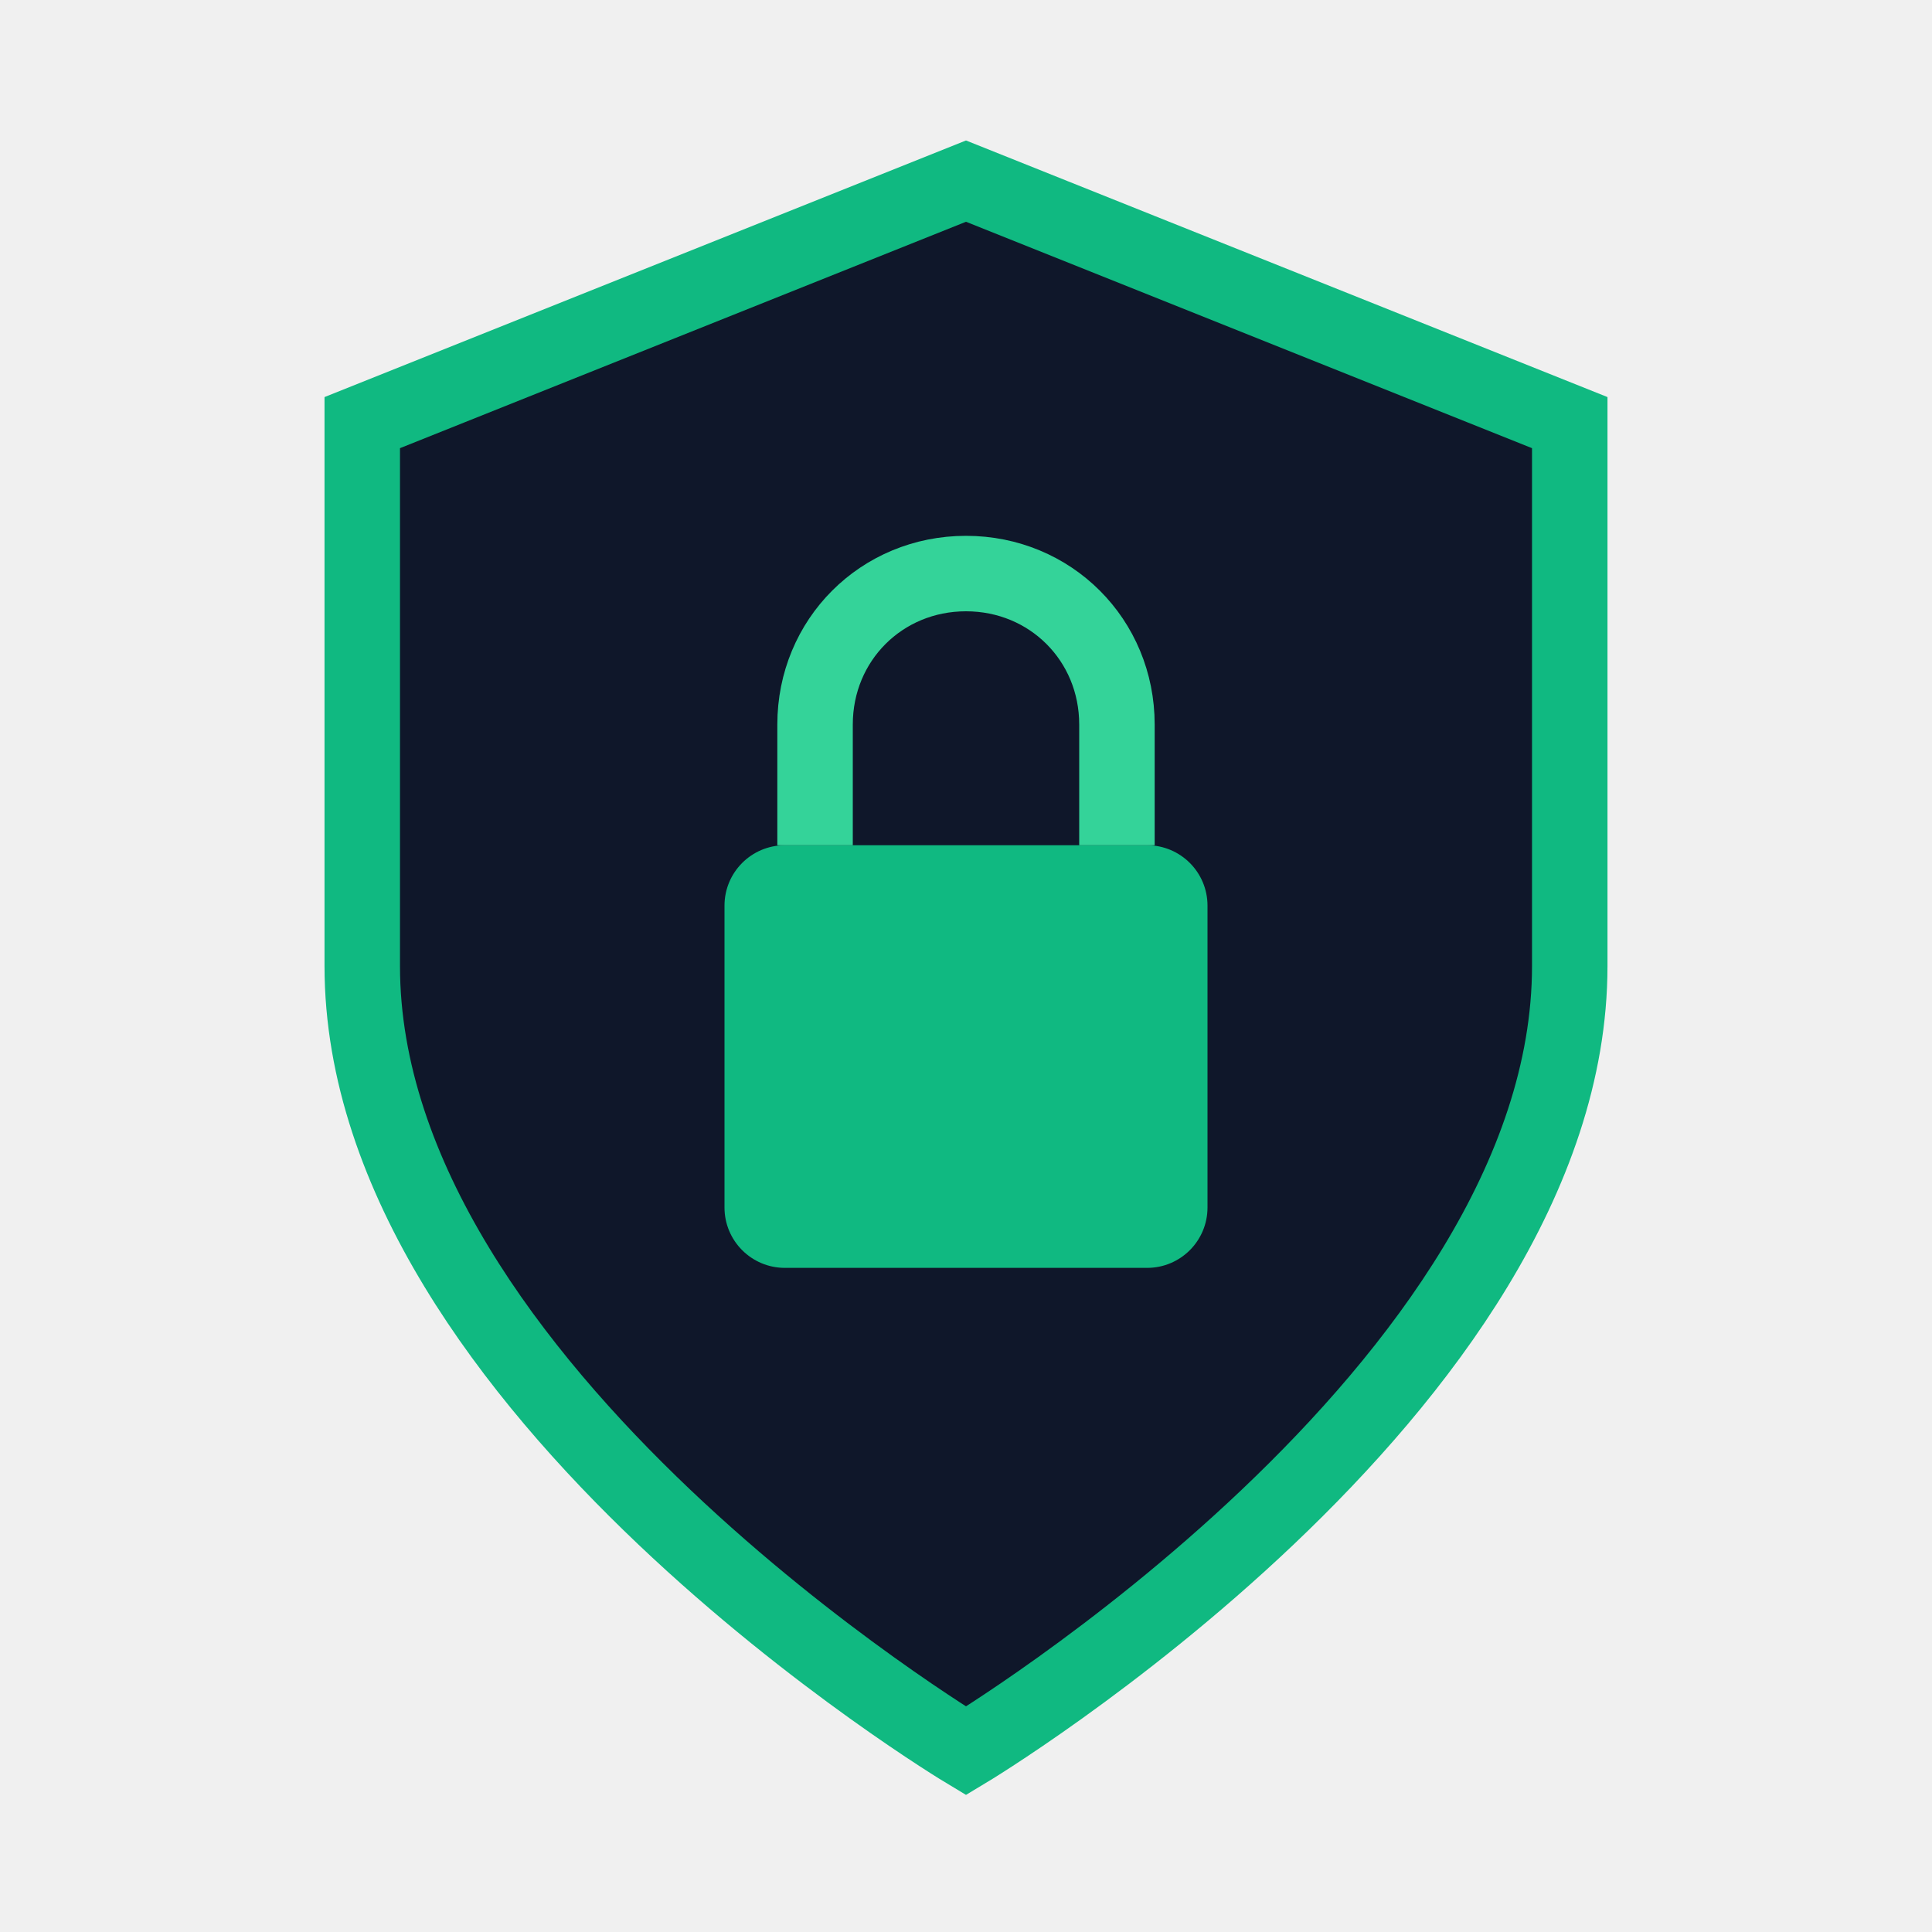
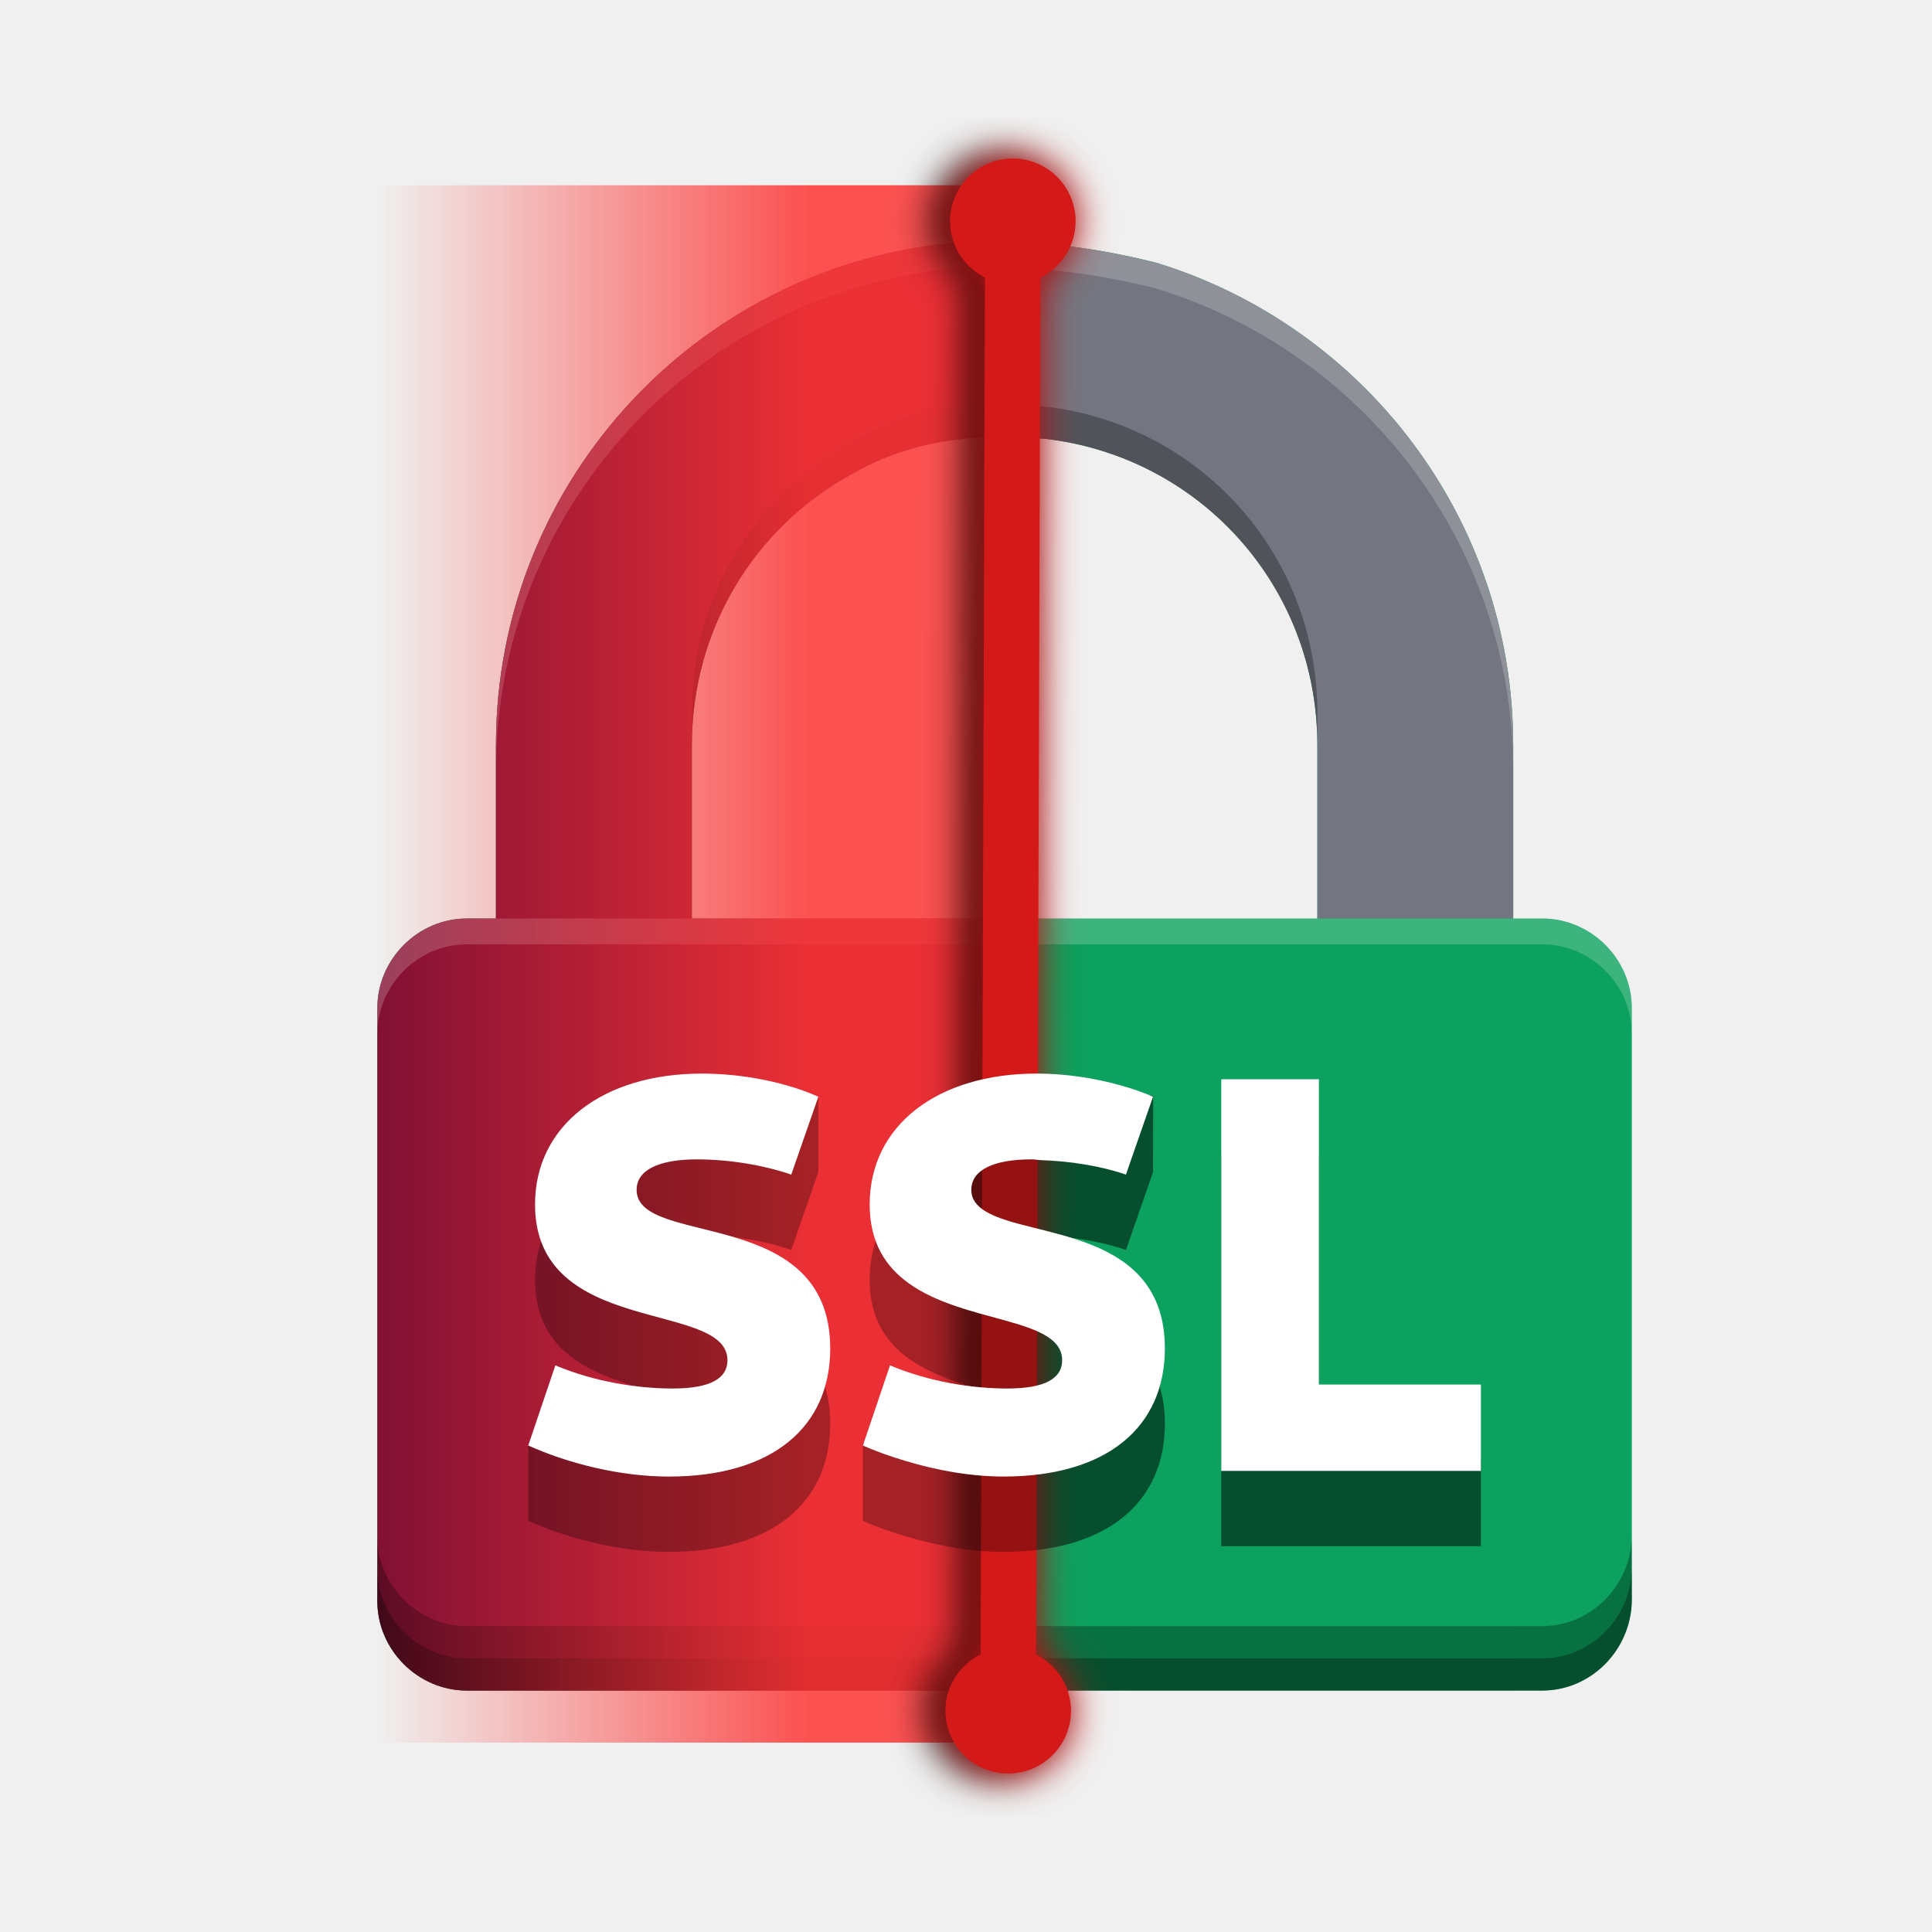
- <svg xmlns="http://www.w3.org/2000/svg" viewBox="0 0 64 64" width="64" height="64">
-   <path d="M32 6 L52 14 V32 C52 46 32 58 32 58 C32 58 12 46 12 32 V14 Z" fill="#0f172a" stroke="#10b981" stroke-width="2.5" />
-   <rect x="24" y="28" width="16" height="14" rx="2" fill="#10b981" />
-   <path d="M27 28 V24 C27 21.2 29.2 19 32 19 C34.8 19 37 21.2 37 24 V28" fill="none" stroke="#34d399" stroke-width="2.5" />
+ <svg xmlns="http://www.w3.org/2000/svg" width="512" height="512" version="1.1" viewBox="0 0 135.47 135.47">
+   <defs>
+     <linearGradient id="b" x1="969.23" x2="969.23" y1="1050.6" y2="800.25" gradientTransform="matrix(0 -.11981 .12095 0 -70.424 184.23)" gradientUnits="userSpaceOnUse">
+       <stop stop-color="#fd3535" offset="0" />
+       <stop stop-color="#fd3535" stop-opacity="0" offset="1" />
+     </linearGradient>
+     <filter id="a" x="-.026" y="-.364" width="1.051" height="1.727" color-interpolation-filters="sRGB">
+       <feGaussianBlur stdDeviation="1.293" />
+     </filter>
+   </defs>
+   <path d="m67.824 16.95c-18.455 1.204-33.048 16.547-33.048 35.308v12.147h-2.039c-3.429 0-6.277 2.849-6.277 6.277v41.586c0 3.428 2.853 6.272 6.277 6.272h2.039v3e-3h13.734v-3e-3h30.756v3e-3h26.839v-3e-3h2.042c3.425 0 6.211-2.848 6.275-6.272v-41.587c0-3.425-2.846-6.277-6.275-6.277h-2.042v-12.147c0-15.959-10.564-29.434-25.078-33.848l-4.52e-4 -4.52e-4c-3.818-0.944-7.994-1.615-13.202-1.459zm5.526 13.825c10.788 1.282 19.023 10.325 19.023 21.483v12.147l-43.862-4.51e-4v-12.147c0-8.211 4.456-15.284 11.109-18.958 4.465-2.614 9.056-2.908 13.73-2.525z" fill="#0ca15e" stroke-width=".854" style="font-feature-settings:normal;font-variant-alternates:normal;font-variant-caps:normal;font-variant-east-asian:normal;font-variant-ligatures:normal;font-variant-numeric:normal;font-variant-position:normal;font-variation-settings:normal;inline-size:0;isolation:auto;mix-blend-mode:normal;shape-margin:0;shape-padding:0;text-decoration-color:#000000;text-decoration-line:none;text-decoration-style:solid;text-indent:0;text-orientation:mixed;text-transform:none;white-space:normal" />
+   <path transform="scale(.26459)" d="m263.54 63.982c-2.344-0.02-4.744 0.006-7.205 0.08l-2e-3 -2e-3c-69.749 4.552-124.9 62.539-124.9 133.45v45.908l51.91-2e-3v-45.908c0-31.034 16.843-57.765 41.986-71.65 12.657-7.41 25.58-9.888 38.703-10.053 4.374-0.055 8.771 0.148 13.188 0.51v2e-3c40.773 4.846 71.896 39.022 71.896 81.193v45.908l51.9-2e-3v-45.908c0-60.316-39.927-111.24-94.781-127.93l-2e-3 -2e-3c-12.626-3.122-26.286-5.455-42.691-5.594z" fill="#737680" style="font-feature-settings:normal;font-variant-alternates:normal;font-variant-caps:normal;font-variant-east-asian:normal;font-variant-ligatures:normal;font-variant-numeric:normal;font-variant-position:normal;font-variation-settings:normal;inline-size:0;isolation:auto;mix-blend-mode:normal;shape-margin:0;shape-padding:0;text-decoration-color:#000000;text-decoration-line:none;text-decoration-style:solid;text-indent:0;text-orientation:mixed;text-transform:none;white-space:normal" />
+   <path d="m49.229 80.559c-6.965 0-11.713 3.641-11.713 9.181 0 9.339 13.493 6.689 13.493 10.923 0 1.266-1.186 1.979-3.837 1.979-2.493 0-7.401-0.138-10.132-1.286v5.282c2.81 1.266 6.45 2.178 9.853 2.178 7.282 0 11.32-3.482 11.32-8.983 0-10.092-13.575-7.045-13.575-11.121 0-1.385 1.543-2.137 4.234-2.137 2.216 0 4.671 0.396 6.61 1.069l1.899-5.461v-5.282c-2.061-0.694-5.878 3.658-8.153 3.658zm23.466 0c-6.965 0-11.714 3.641-11.714 9.181 0 2.693 1.139 4.37 2.736 5.522 3.942 2.842 10.76 2.388 10.76 5.401 0 1.266-1.188 1.979-3.839 1.979-2.493 0-5.501-0.475-8.232-1.623l-1.899 0.337v5.282c0.918 0.414 1.942 0.768 3 1.086 2.181 0.657 4.563 1.091 6.855 1.091 7.282 0 11.318-3.482 11.318-8.983 0-8.417-9.418-7.705-12.551-9.598-0.623-0.377-1.021-0.847-1.021-1.523 0-1.385 1.542-2.137 4.233-2.137 0.217 0 0.447 0.048 0.668 0.055 2.034 0.069 4.191 0.407 5.941 1.014l1.9-5.461 0.008-5.325c-1.87-0.535-6.18 3.702-8.161 3.702zm12.94 0.397v27.464h18.205v-6.056h-11.358v-21.409z" fill="#087142" stroke-width=".854" />
+   <path d="m69.067 16.93c-0.409 0.002-0.822 0.008-1.243 0.02-18.455 1.204-33.048 16.547-33.048 35.308v12.147h-2.039c-3.429 0-6.277 2.849-6.277 6.277v41.586c0 3.428 2.853 6.272 6.277 6.272h2.039v3e-3h13.734v-3e-3h20.558v-54.136h-20.557v-12.147c0-8.211 4.456-15.284 11.109-18.958 3.094-1.811 6.248-2.506 9.448-2.635z" fill="#811035" stroke-width=".854" style="font-feature-settings:normal;font-variant-alternates:normal;font-variant-caps:normal;font-variant-east-asian:normal;font-variant-ligatures:normal;font-variant-numeric:normal;font-variant-position:normal;font-variation-settings:normal;inline-size:0;isolation:auto;mix-blend-mode:normal;shape-margin:0;shape-padding:0;text-decoration-color:#000000;text-decoration-line:none;text-decoration-style:solid;text-indent:0;text-orientation:mixed;text-transform:none;white-space:normal" />
+   <path transform="scale(.26459)" d="m263.54 63.986c-2.344-0.02-4.742 0.004-7.203 0.078-69.749 4.552-124.9 62.537-124.9 133.44v6.832c0-70.906 55.155-128.89 124.9-133.44 19.686-0.591 35.466 1.945 49.895 5.514h0.004c54.855 16.682 94.777 67.612 94.777 127.93v-6.832c0-60.316-39.923-111.24-94.777-127.93l-0.004-0.002c-12.626-3.122-26.285-5.454-42.691-5.592zm-134.49 179.43v0.004h-5.322c-12.96 0-23.725 10.768-23.725 23.725v6.832c0-12.956 10.765-23.725 23.725-23.725h7.707v-0.004l269.58 0.002v0.002h7.719c12.96 0 23.713 10.779 23.713 23.723v-6.832c0-12.943-10.753-23.723-23.713-23.723h-6.551v-0.002l-273.13-0.002z" fill="#fff" opacity=".2" stroke-width="3.779" style="font-feature-settings:normal;font-variant-alternates:normal;font-variant-caps:normal;font-variant-east-asian:normal;font-variant-ligatures:normal;font-variant-numeric:normal;font-variant-position:normal;font-variation-settings:normal;inline-size:0;isolation:auto;mix-blend-mode:normal;shape-margin:0;shape-padding:0;text-decoration-color:#000000;text-decoration-line:none;text-decoration-style:solid;text-indent:0;text-orientation:mixed;text-transform:none;white-space:normal" />
+   <path d="m26.459 107.75v4.519c0 3.428 2.853 6.272 6.277 6.272h2.039v3e-3h13.734v-3e-3h30.755v3e-3h26.839v-3e-3h2.042c3.425 0 6.211-2.848 6.274-6.272v-4.519c-0.064 3.424-2.849 6.272-6.274 6.272h-2.042v3e-3h-26.839v-3e-3h-30.755v3e-3h-13.734v-3e-3h-2.039c-3.425 0-6.277-2.844-6.277-6.272z" opacity=".3" stroke-width=".854" style="font-feature-settings:normal;font-variant-alternates:normal;font-variant-caps:normal;font-variant-east-asian:normal;font-variant-ligatures:normal;font-variant-numeric:normal;font-variant-position:normal;font-variation-settings:normal;inline-size:0;isolation:auto;mix-blend-mode:normal;shape-margin:0;shape-padding:0;text-decoration-color:#000000;text-decoration-line:none;text-decoration-style:solid;text-indent:0;text-orientation:mixed;text-transform:none;white-space:normal" />
+   <path d="m69.86 28.381c-3.472 0.044-6.892 0.699-10.241 2.66-6.653 3.674-11.109 10.746-11.109 18.958v2.259c0-8.211 4.456-15.284 11.109-18.958 4.465-2.614 9.056-2.908 13.73-2.525 10.788 1.282 19.023 10.325 19.023 21.483v-2.259c0-11.158-8.235-20.201-19.023-21.483-1.169-0.096-2.331-0.149-3.489-0.135zm-43.401 81.628v2.259c0 3.428 2.853 6.272 6.277 6.272h2.039v3e-3h13.734v-3e-3h30.755v3e-3h26.839v-3e-3h2.042c3.425 0 6.211-2.848 6.274-6.272v-2.259c-0.064 3.424-2.849 6.272-6.274 6.272h-2.042v3e-3h-26.839v-3e-3h-30.755v3e-3h-13.734v-3e-3h-2.039c-3.425 0-6.277-2.844-6.277-6.272z" opacity=".3" stroke-width=".854" style="font-feature-settings:normal;font-variant-alternates:normal;font-variant-caps:normal;font-variant-east-asian:normal;font-variant-ligatures:normal;font-variant-numeric:normal;font-variant-position:normal;font-variation-settings:normal;inline-size:0;isolation:auto;mix-blend-mode:normal;shape-margin:0;shape-padding:0;text-decoration-color:#000000;text-decoration-line:none;text-decoration-style:solid;text-indent:0;text-orientation:mixed;text-transform:none;white-space:normal" />
+   <path d="m21.05 122.19h49.662l0.294-109.2h-49.423z" fill="url(#b)" fill-rule="evenodd" opacity=".85" stroke-width=".488" />
+   <path transform="matrix(0 -1.0694 -1.0694 0 37.042 -4.4309)" d="m-18.663-34.83c-1.616 0.004-3.012 0.948-3.682 2.311l-90.289 0.281c-0.677-1.358-2.079-2.295-3.695-2.29-2.267 6e-3 -4.112 1.859-4.106 4.127 6e-3 2.267 1.861 4.112 4.129 4.106 1.615-0.004 3.012-0.948 3.682-2.31l90.289-0.282c0.677 1.357 2.078 2.294 3.693 2.29 2.267-6e-3 4.113-1.859 4.107-4.127-6e-3 -2.267-1.86-4.112-4.127-4.106z" color="#000000" color-rendering="auto" dominant-baseline="auto" filter="url(#a)" image-rendering="auto" shape-rendering="auto" solid-color="#000000" stop-color="#000000" style="font-feature-settings:normal;font-variant-alternates:normal;font-variant-caps:normal;font-variant-east-asian:normal;font-variant-ligatures:normal;font-variant-numeric:normal;font-variant-position:normal;font-variation-settings:normal;inline-size:0;isolation:auto;mix-blend-mode:normal;shape-margin:0;shape-padding:0;text-decoration-color:#000000;text-decoration-line:none;text-decoration-style:solid;text-indent:0;text-orientation:mixed;text-transform:none;white-space:normal" />
+   <path transform="matrix(0 -1.0694 -1.0694 0 37.042 -4.4309)" d="m-18.663-35.888c-1.616 0.004-3.012 0.948-3.682 2.311l-90.289 0.281c-0.677-1.358-2.079-2.295-3.695-2.29-2.267 6e-3 -4.112 1.859-4.106 4.127 6e-3 2.267 1.861 4.112 4.129 4.106 1.615-0.004 3.012-0.948 3.682-2.31l90.289-0.282c0.677 1.357 2.078 2.294 3.693 2.29 2.267-6e-3 4.113-1.859 4.107-4.127-6e-3 -2.267-1.86-4.112-4.127-4.106z" color="#000000" color-rendering="auto" dominant-baseline="auto" fill="#d41919" filter="url(#a)" image-rendering="auto" shape-rendering="auto" solid-color="#000000" stop-color="#000000" style="font-feature-settings:normal;font-variant-alternates:normal;font-variant-caps:normal;font-variant-east-asian:normal;font-variant-ligatures:normal;font-variant-numeric:normal;font-variant-position:normal;font-variation-settings:normal;inline-size:0;isolation:auto;mix-blend-mode:normal;shape-margin:0;shape-padding:0;text-decoration-color:#000000;text-decoration-line:none;text-decoration-style:solid;text-indent:0;text-orientation:mixed;text-transform:none;white-space:normal" />
+   <path d="m75.42 15.526c-0.005 1.728-1.014 3.221-2.471 3.938l-0.3 96.552c1.452 0.724 2.454 2.224 2.449 3.951-0.006 2.425-1.988 4.397-4.413 4.391-2.425-6e-3 -4.397-1.99-4.391-4.415 0.005-1.727 1.014-3.221 2.47-3.937l0.301-96.552c-1.452-0.724-2.453-2.222-2.449-3.949 0.006-2.425 1.988-4.398 4.413-4.391 2.425 0.006 4.397 1.989 4.391 4.414z" color="#000000" color-rendering="auto" dominant-baseline="auto" fill="#d41919" image-rendering="auto" shape-rendering="auto" solid-color="#000000" stop-color="#000000" stroke-width="1.069" style="font-feature-settings:normal;font-variant-alternates:normal;font-variant-caps:normal;font-variant-east-asian:normal;font-variant-ligatures:normal;font-variant-numeric:normal;font-variant-position:normal;font-variation-settings:normal;inline-size:0;isolation:auto;mix-blend-mode:normal;shape-margin:0;shape-padding:0;text-decoration-color:#000000;text-decoration-line:none;text-decoration-style:solid;text-indent:0;text-orientation:mixed;text-transform:none;white-space:normal" />
+   <path d="m49.229 80.559c-6.965 0-11.713 3.641-11.713 9.181 0 9.339 13.493 6.689 13.493 10.923 0 1.266-1.186 1.979-3.837 1.979-2.493 0-7.401-0.138-10.132-1.286v5.282c2.81 1.266 6.45 2.178 9.853 2.178 7.282 0 11.32-3.482 11.32-8.983 0-10.092-13.575-7.045-13.575-11.121 0-1.385 1.543-2.137 4.234-2.137 2.216 0 4.671 0.396 6.61 1.069l1.899-5.461v-5.282c-2.061-0.694-5.878 3.658-8.153 3.658zm23.466 0c-6.965 0-11.714 3.641-11.714 9.181 0 2.693 1.139 4.37 2.736 5.522 3.942 2.842 10.76 2.388 10.76 5.401 0 1.266-1.188 1.979-3.839 1.979-2.493 0-5.501-0.475-8.232-1.623l-1.899 0.337v5.282c0.918 0.414 1.942 0.768 3 1.086 2.181 0.657 4.563 1.091 6.855 1.091 7.282 0 11.318-3.482 11.318-8.983 0-8.417-9.418-7.705-12.551-9.598-0.623-0.377-1.021-0.847-1.021-1.523 0-1.385 1.542-2.137 4.233-2.137 0.217 0 0.447 0.048 0.668 0.055 2.034 0.069 4.191 0.407 5.941 1.014l1.9-5.461 0.008-5.325c-1.87-0.535-6.18 3.702-8.161 3.702zm12.94 0.397v27.464h18.205v-6.056h-11.358v-21.409z" opacity=".3" stroke-width=".854" />
+   <path d="m49.229 75.278c-6.965 0-11.713 3.641-11.713 9.181 0 9.339 13.493 6.689 13.493 10.923 0 1.266-1.186 1.979-3.837 1.979-2.493 0-5.501-0.475-8.231-1.623l-1.9 5.619c2.81 1.266 6.45 2.178 9.853 2.178 7.282 0 11.32-3.482 11.32-8.983 0-10.092-13.575-7.045-13.575-11.121 0-1.385 1.543-2.137 4.234-2.137 2.216 0 4.671 0.396 6.61 1.069l1.899-5.461c-2.295-1.029-5.343-1.623-8.153-1.623zm23.466 0c-6.965 0-11.714 3.641-11.714 9.181 0 2.693 1.139 4.37 2.736 5.522 3.942 2.842 10.76 2.388 10.76 5.401 0 1.266-1.188 1.979-3.839 1.979-2.493 0-5.501-0.475-8.232-1.623l-0.961 2.842-0.939 2.777c0.918 0.414 1.942 0.768 3 1.086 2.181 0.657 4.563 1.091 6.855 1.091 7.282 0 11.318-3.482 11.318-8.983 0-8.417-9.418-7.705-12.551-9.598-0.623-0.377-1.021-0.847-1.021-1.523 0-1.385 1.542-2.137 4.233-2.137 0.217 0 0.447 0.048 0.668 0.055 2.034 0.069 4.191 0.407 5.941 1.014l1.9-5.461c-0.678-0.304-1.432-0.556-2.215-0.78-1.87-0.535-3.957-0.843-5.937-0.843zm12.94 0.397v27.464h18.205v-6.056h-11.358v-21.409z" fill="#fff" stroke-width=".854" />
</svg>
